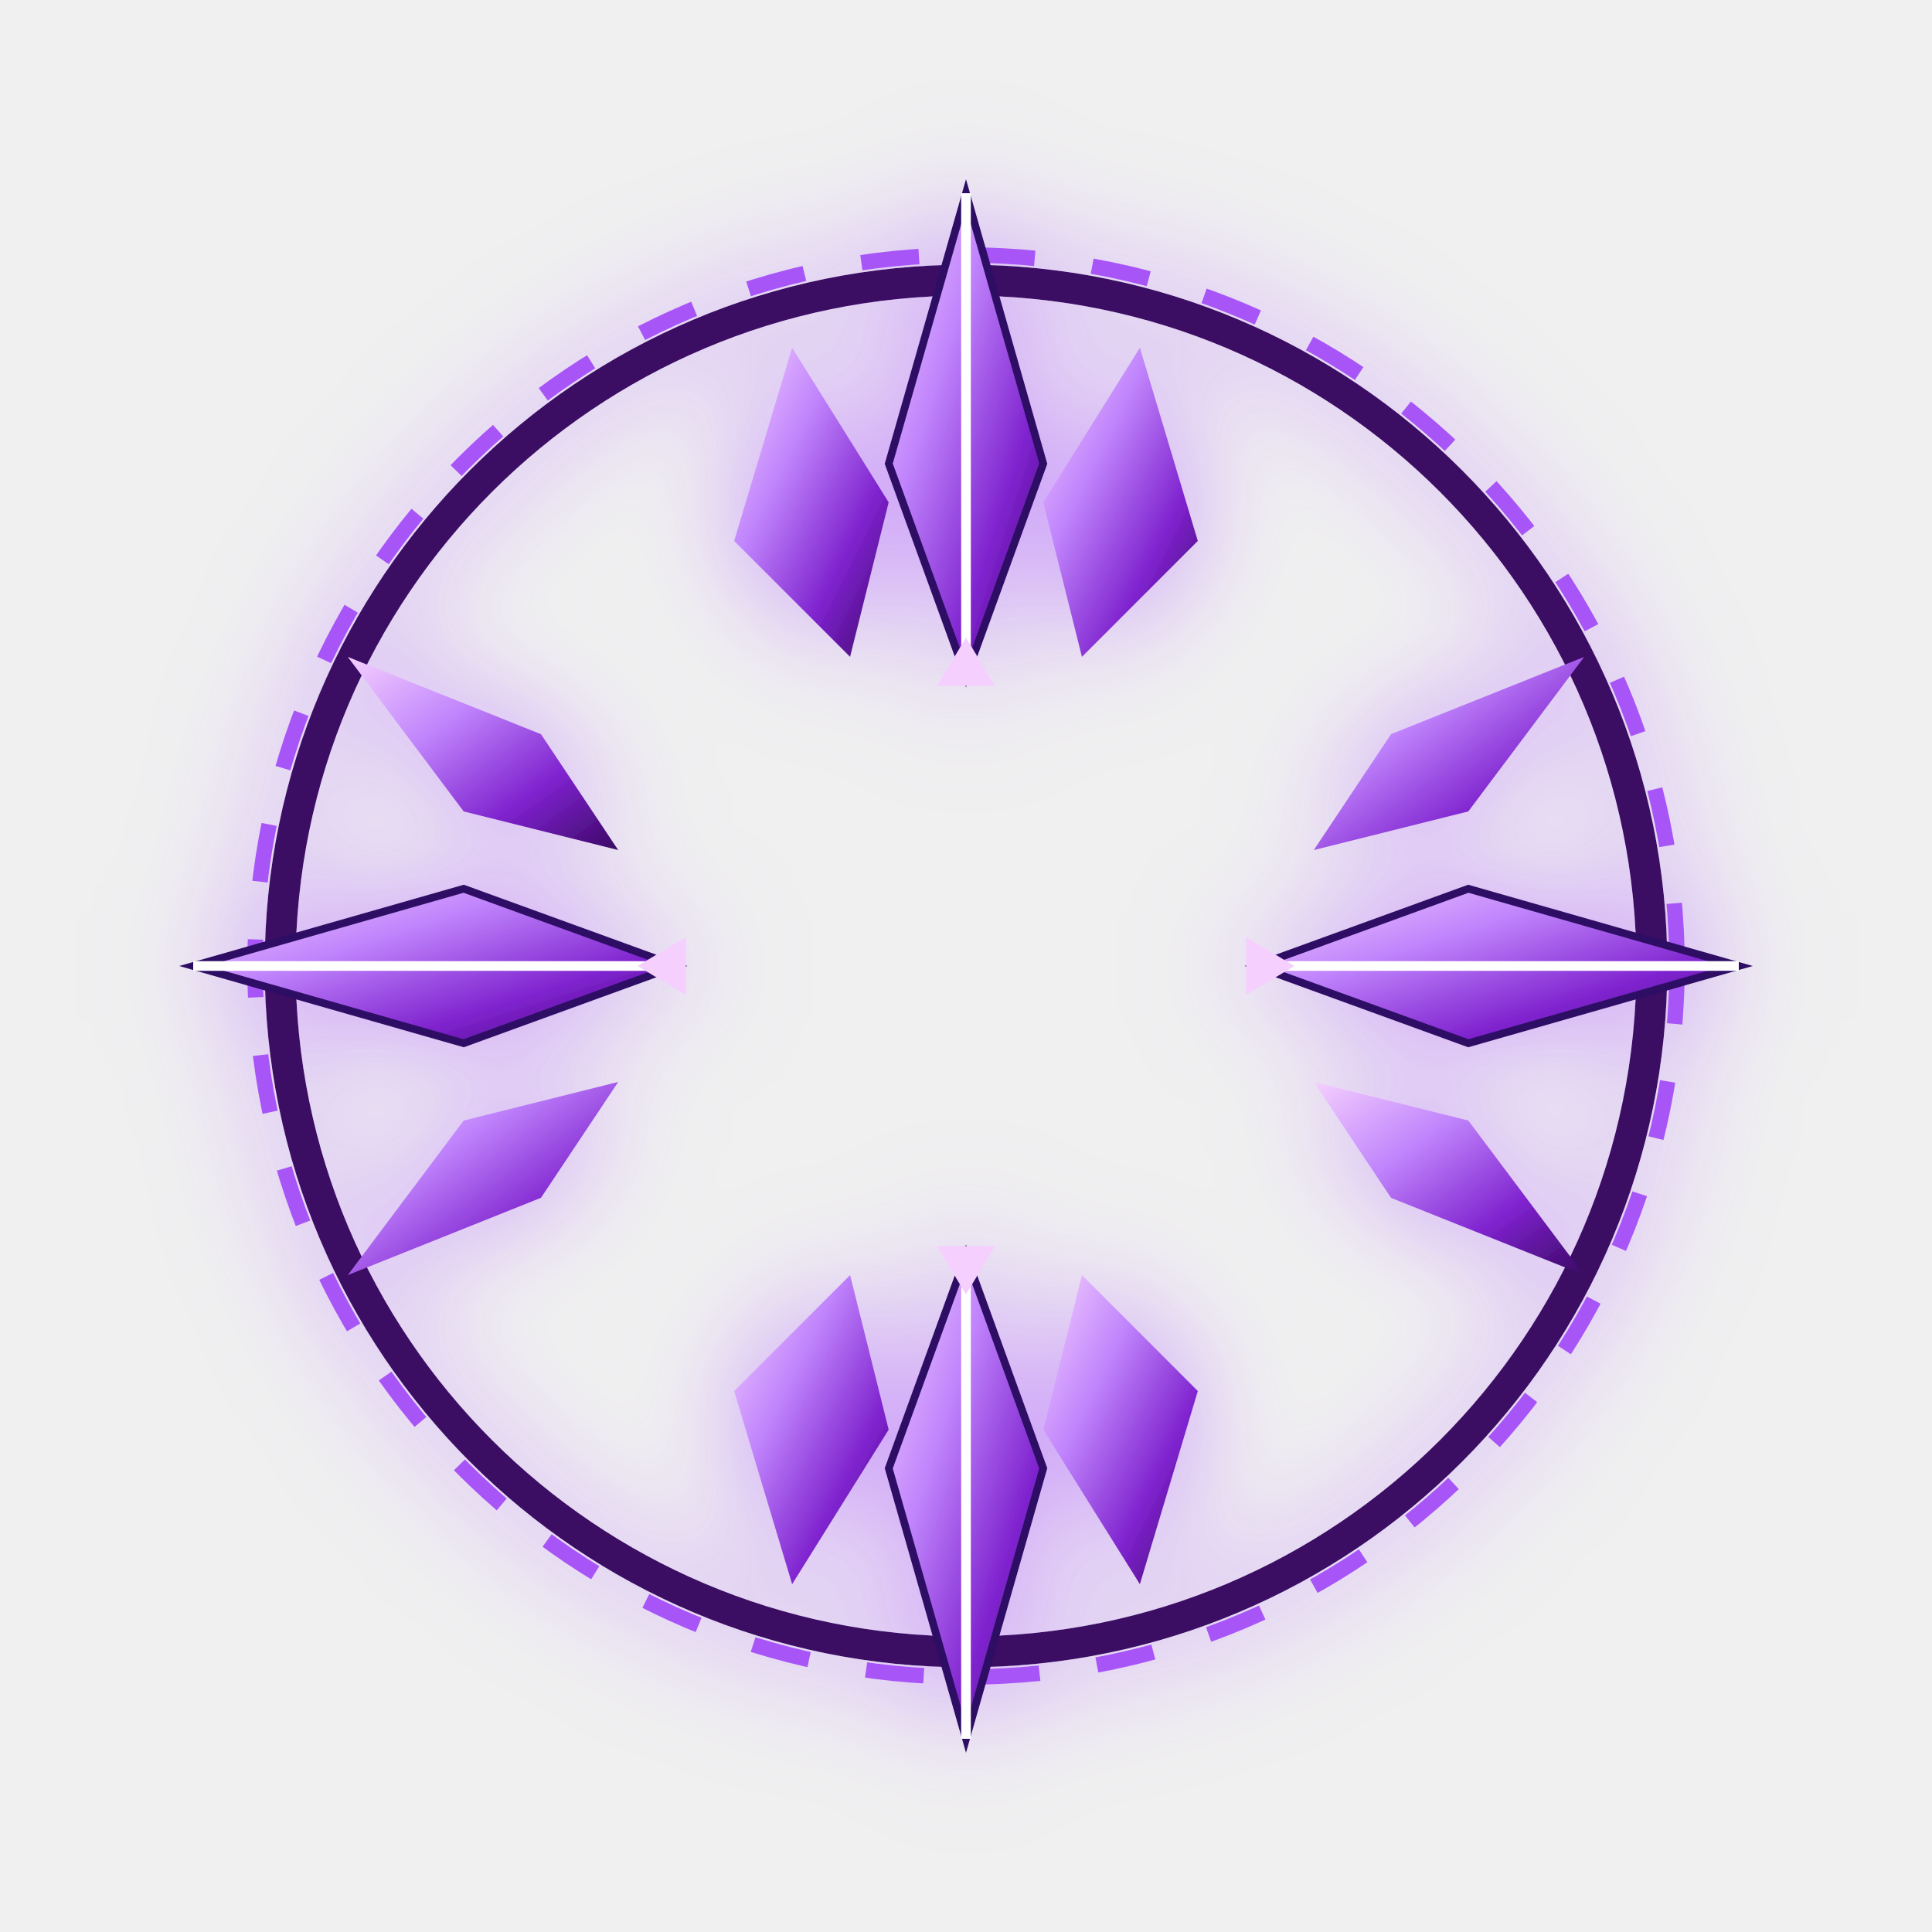
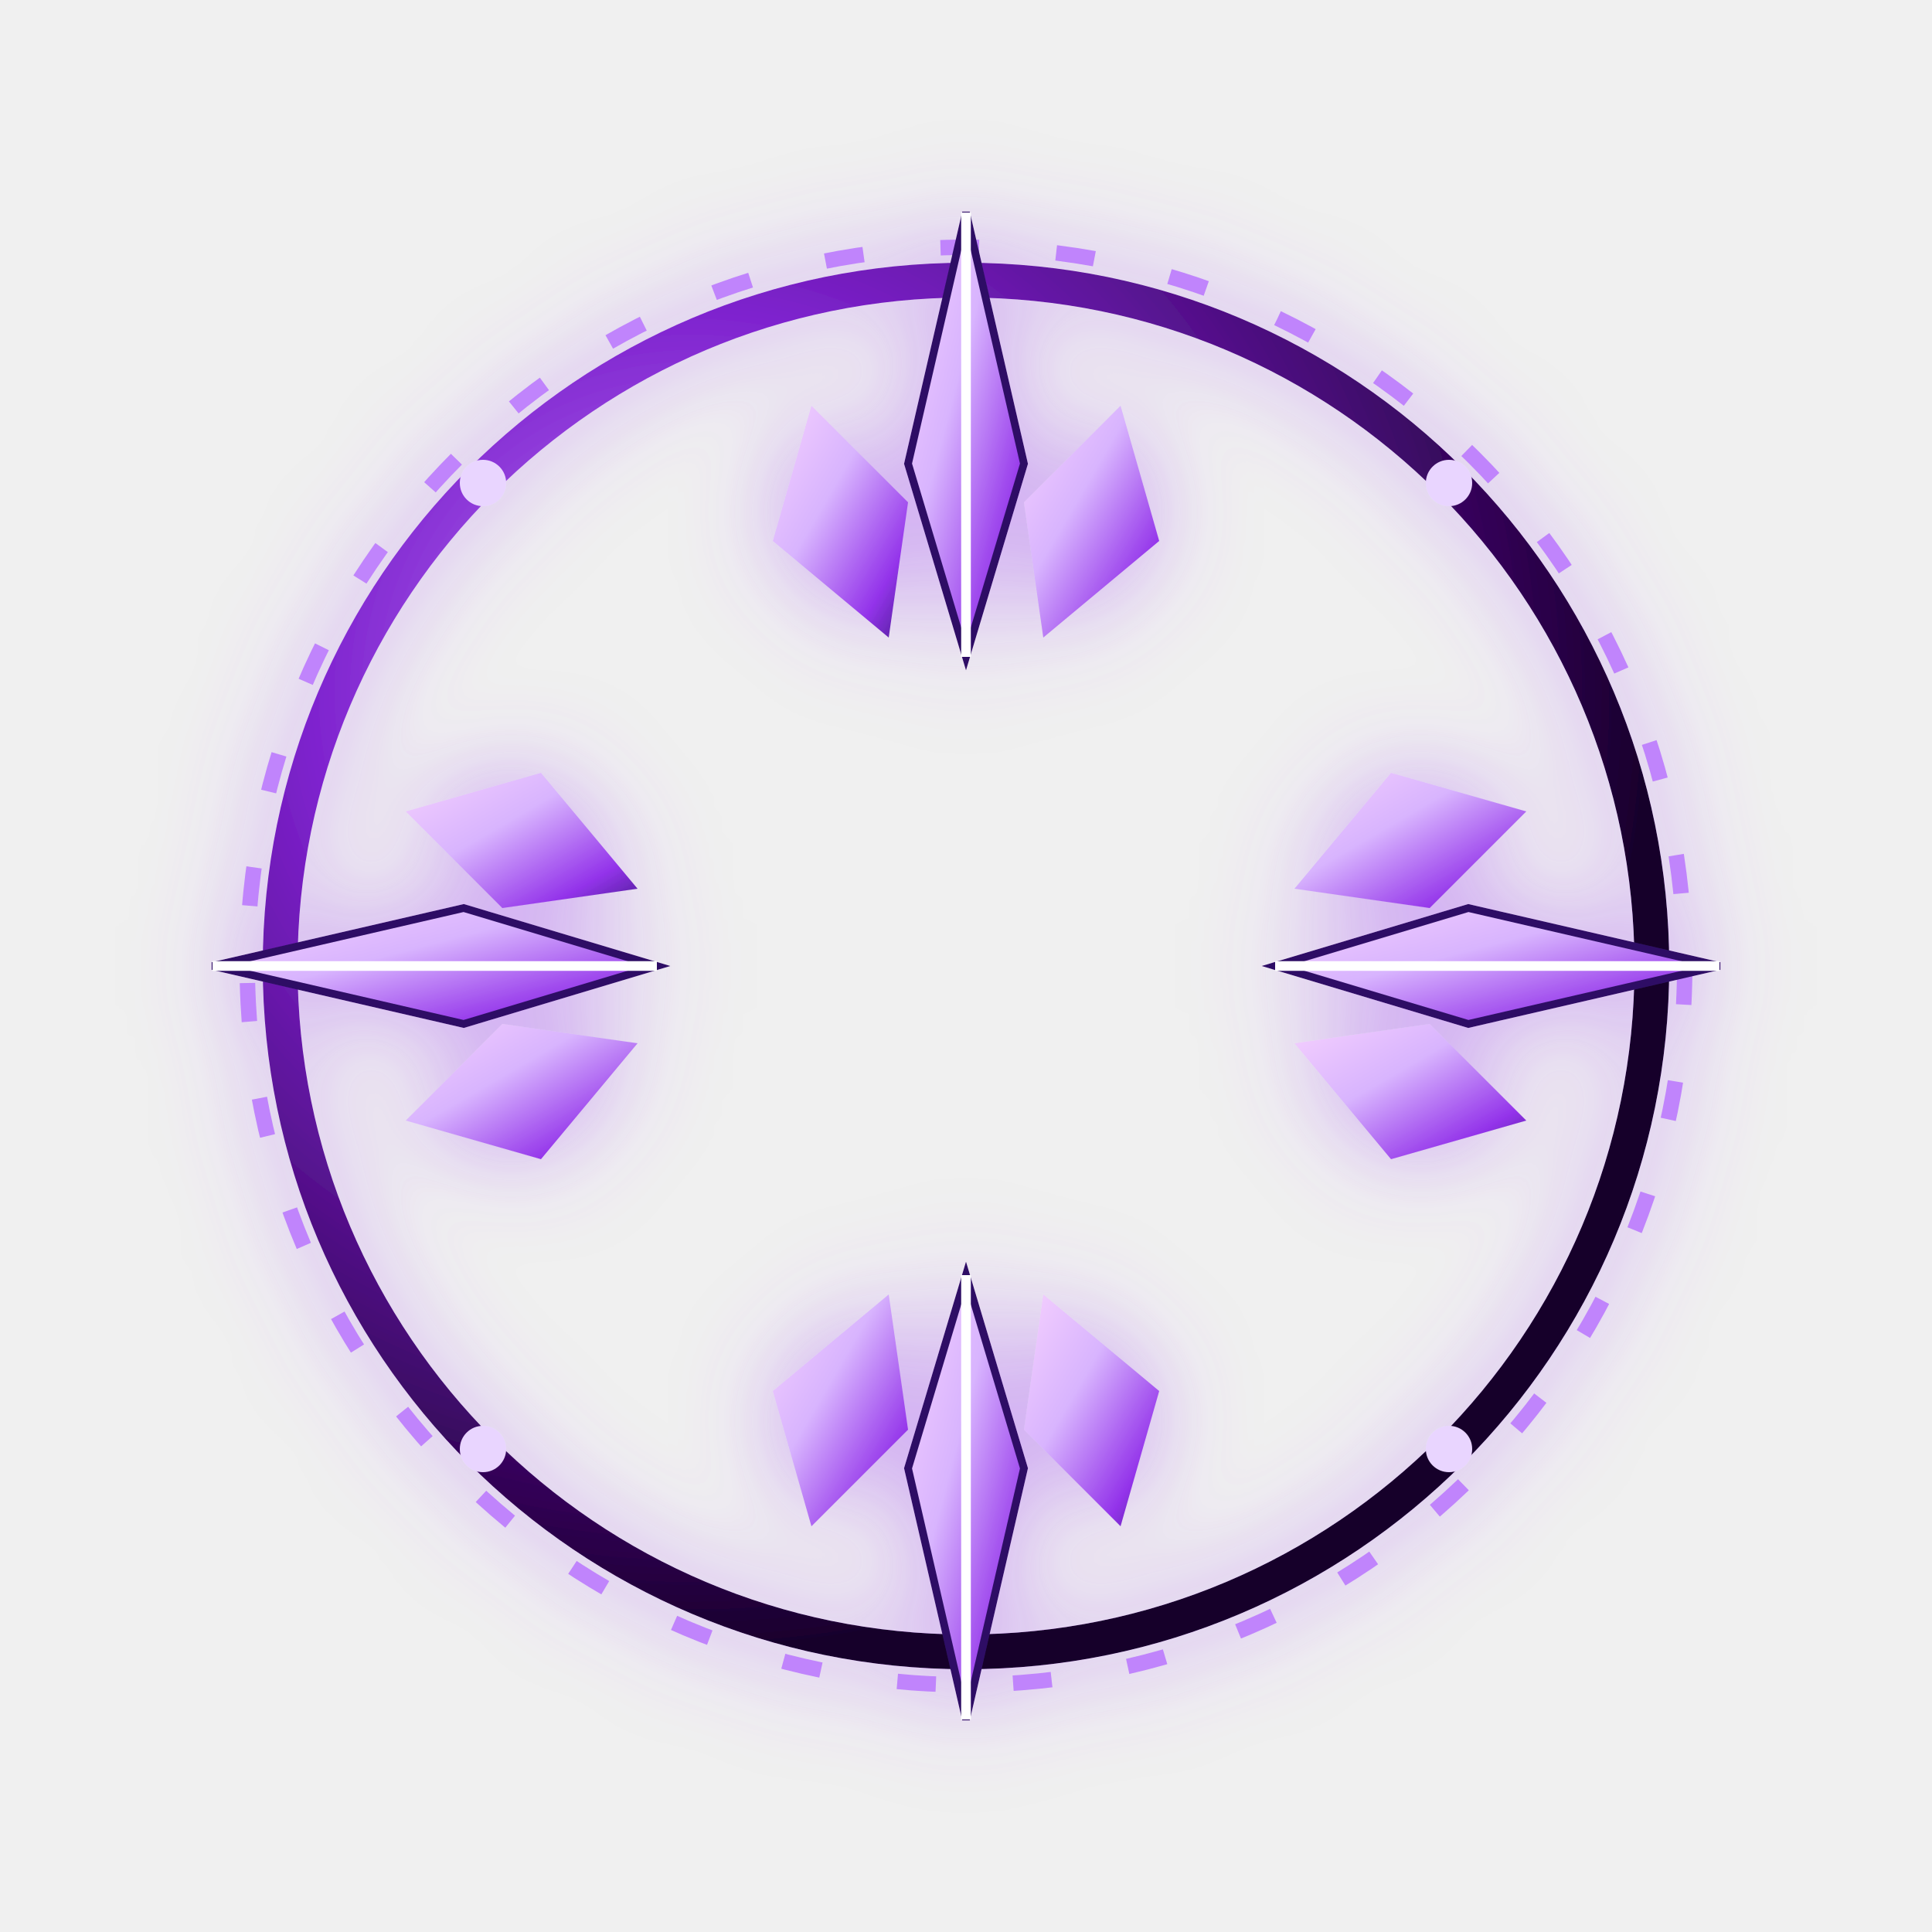
<svg xmlns="http://www.w3.org/2000/svg" viewBox="0 0 100 100" fill="none">
  <defs>
-     <linearGradient id="amethystShard" x1="0" y1="0" x2="1" y2="1">
+     <radialGradient id="voidRingGrad" cx="30%" cy="30%" r="70%">
+       <stop offset="0%" stop-color="#c084fc" />
+       <stop offset="40%" stop-color="#7e22ce" />
+       <stop offset="80%" stop-color="#3b0764" />
+       <stop offset="100%" stop-color="#18022b" />
+     </radialGradient>
+     <linearGradient id="crystalFacet" x1="0" y1="0" x2="1" y2="1">
      <stop offset="0%" stop-color="#f5d0fe" />
-       <stop offset="35%" stop-color="#c084fc" />
-       <stop offset="70%" stop-color="#7e22ce" />
-       <stop offset="100%" stop-color="#3b0764" />
+       <stop offset="40%" stop-color="#d8b4fe" />
+       <stop offset="80%" stop-color="#9333ea" />
+       <stop offset="100%" stop-color="#4c1d95" />
    </linearGradient>
-     <filter id="voidAura" x="-25%" y="-25%" width="150%" height="150%">
-       <feDropShadow dx="0" dy="1.5" stdDeviation="1.5" flood-color="#000" flood-opacity="0.9" />
-       <feDropShadow dx="0" dy="0" stdDeviation="3" flood-color="#c084fc" flood-opacity="0.8" />
+     <filter id="voidCalmShadow" x="-20%" y="-20%" width="140%" height="140%">
+       <feDropShadow dx="0" dy="1.5" stdDeviation="1.5" flood-color="#000" flood-opacity="0.85" />
+       <feDropShadow dx="0" dy="0" stdDeviation="2.5" flood-color="#a855f7" flood-opacity="0.5" />
    </filter>
  </defs>
-   <g filter="url(#voidAura)">
-     <circle cx="50" cy="50" r="35.5" stroke="#3b0764" stroke-width="1.6" />
-     <circle cx="50" cy="50" r="36.8" stroke="#a855f7" stroke-width="0.8" stroke-dasharray="3 3" />
-     <polygon points="50,10 46,24 50,35 54,24" fill="url(#amethystShard)" stroke="#2e1065" stroke-width="0.4" />
-     <line x1="50" y1="10" x2="50" y2="35" stroke="#ffffff" stroke-width="0.5" />
-     <polygon points="41,18 38,28 44,34 46,26" fill="url(#amethystShard)" />
-     <polygon points="59,18 62,28 56,34 54,26" fill="url(#amethystShard)" />
-     <polygon points="90,50 76,46 65,50 76,54" fill="url(#amethystShard)" stroke="#2e1065" stroke-width="0.4" />
-     <line x1="90" y1="50" x2="65" y2="50" stroke="#ffffff" stroke-width="0.5" />
-     <polygon points="82,34 72,38 68,44 76,42" fill="url(#amethystShard)" />
-     <polygon points="82,66 72,62 68,56 76,58" fill="url(#amethystShard)" />
-     <polygon points="50,90 46,76 50,65 54,76" fill="url(#amethystShard)" stroke="#2e1065" stroke-width="0.4" />
-     <line x1="50" y1="90" x2="50" y2="65" stroke="#ffffff" stroke-width="0.5" />
-     <polygon points="41,82 38,72 44,66 46,74" fill="url(#amethystShard)" />
-     <polygon points="59,82 62,72 56,66 54,74" fill="url(#amethystShard)" />
-     <polygon points="10,50 24,46 35,50 24,54" fill="url(#amethystShard)" stroke="#2e1065" stroke-width="0.4" />
-     <line x1="10" y1="50" x2="35" y2="50" stroke="#ffffff" stroke-width="0.5" />
-     <polygon points="18,34 28,38 32,44 24,42" fill="url(#amethystShard)" />
-     <polygon points="18,66 28,62 32,56 24,58" fill="url(#amethystShard)" />
-     <polygon points="48.5,35.5 50,33 51.5,35.5" fill="#f5d0fe" />
-     <polygon points="64.5,48.5 67,50 64.5,51.5" fill="#f5d0fe" />
-     <polygon points="48.5,64.5 50,67 51.5,64.5" fill="#f5d0fe" />
-     <polygon points="35.5,48.5 33,50 35.5,51.5" fill="#f5d0fe" />
+   <g filter="url(#voidCalmShadow)">
+     <circle cx="50" cy="50" r="35.5" stroke="url(#voidRingGrad)" stroke-width="1.8" />
+     <circle cx="50" cy="50" r="37.2" stroke="#c084fc" stroke-width="0.8" stroke-dasharray="2 4" />
+     <g>
+       <polygon points="50,11 47,24 50,34 53,24" fill="url(#crystalFacet)" stroke="#2e1065" stroke-width="0.4" />
+       <line x1="50" y1="11" x2="50" y2="34" stroke="#ffffff" stroke-width="0.5" />
+       <polygon points="42,21 40,28 46,33 47,26" fill="url(#crystalFacet)" />
+       <polygon points="58,21 60,28 54,33 53,26" fill="url(#crystalFacet)" />
+       <polygon points="50,11 47,24 50,34 53,24" fill="#ffffff" opacity="0">
+         <animate attributeName="opacity" values="0; 0; 0.85; 0; 0" keyTimes="0; 0.3; 0.34; 0.38; 1" dur="7s" repeatCount="indefinite" />
+       </polygon>
+     </g>
+     <g>
+       <polygon points="89,50 76,47 66,50 76,53" fill="url(#crystalFacet)" stroke="#2e1065" stroke-width="0.4" />
+       <line x1="89" y1="50" x2="66" y2="50" stroke="#ffffff" stroke-width="0.5" />
+       <polygon points="79,42 72,40 67,46 74,47" fill="url(#crystalFacet)" />
+       <polygon points="79,58 72,60 67,54 74,53" fill="url(#crystalFacet)" />
+     </g>
+     <g>
+       <polygon points="50,89 47,76 50,66 53,76" fill="url(#crystalFacet)" stroke="#2e1065" stroke-width="0.4" />
+       <line x1="50" y1="89" x2="50" y2="66" stroke="#ffffff" stroke-width="0.5" />
+       <polygon points="42,79 40,72 46,67 47,74" fill="url(#crystalFacet)" />
+       <polygon points="58,79 60,72 54,67 53,74" fill="url(#crystalFacet)" />
+     </g>
+     <g>
+       <polygon points="11,50 24,47 34,50 24,53" fill="url(#crystalFacet)" stroke="#2e1065" stroke-width="0.4" />
+       <line x1="11" y1="50" x2="34" y2="50" stroke="#ffffff" stroke-width="0.5" />
+       <polygon points="21,42 28,40 33,46 26,47" fill="url(#crystalFacet)" />
+       <polygon points="21,58 28,60 33,54 26,53" fill="url(#crystalFacet)" />
+     </g>
+     <circle cx="25" cy="25" r="1.2" fill="#e9d5ff" />
+     <circle cx="75" cy="25" r="1.2" fill="#e9d5ff" />
+     <circle cx="75" cy="75" r="1.2" fill="#e9d5ff" />
+     <circle cx="25" cy="75" r="1.2" fill="#e9d5ff" />
  </g>
</svg>
